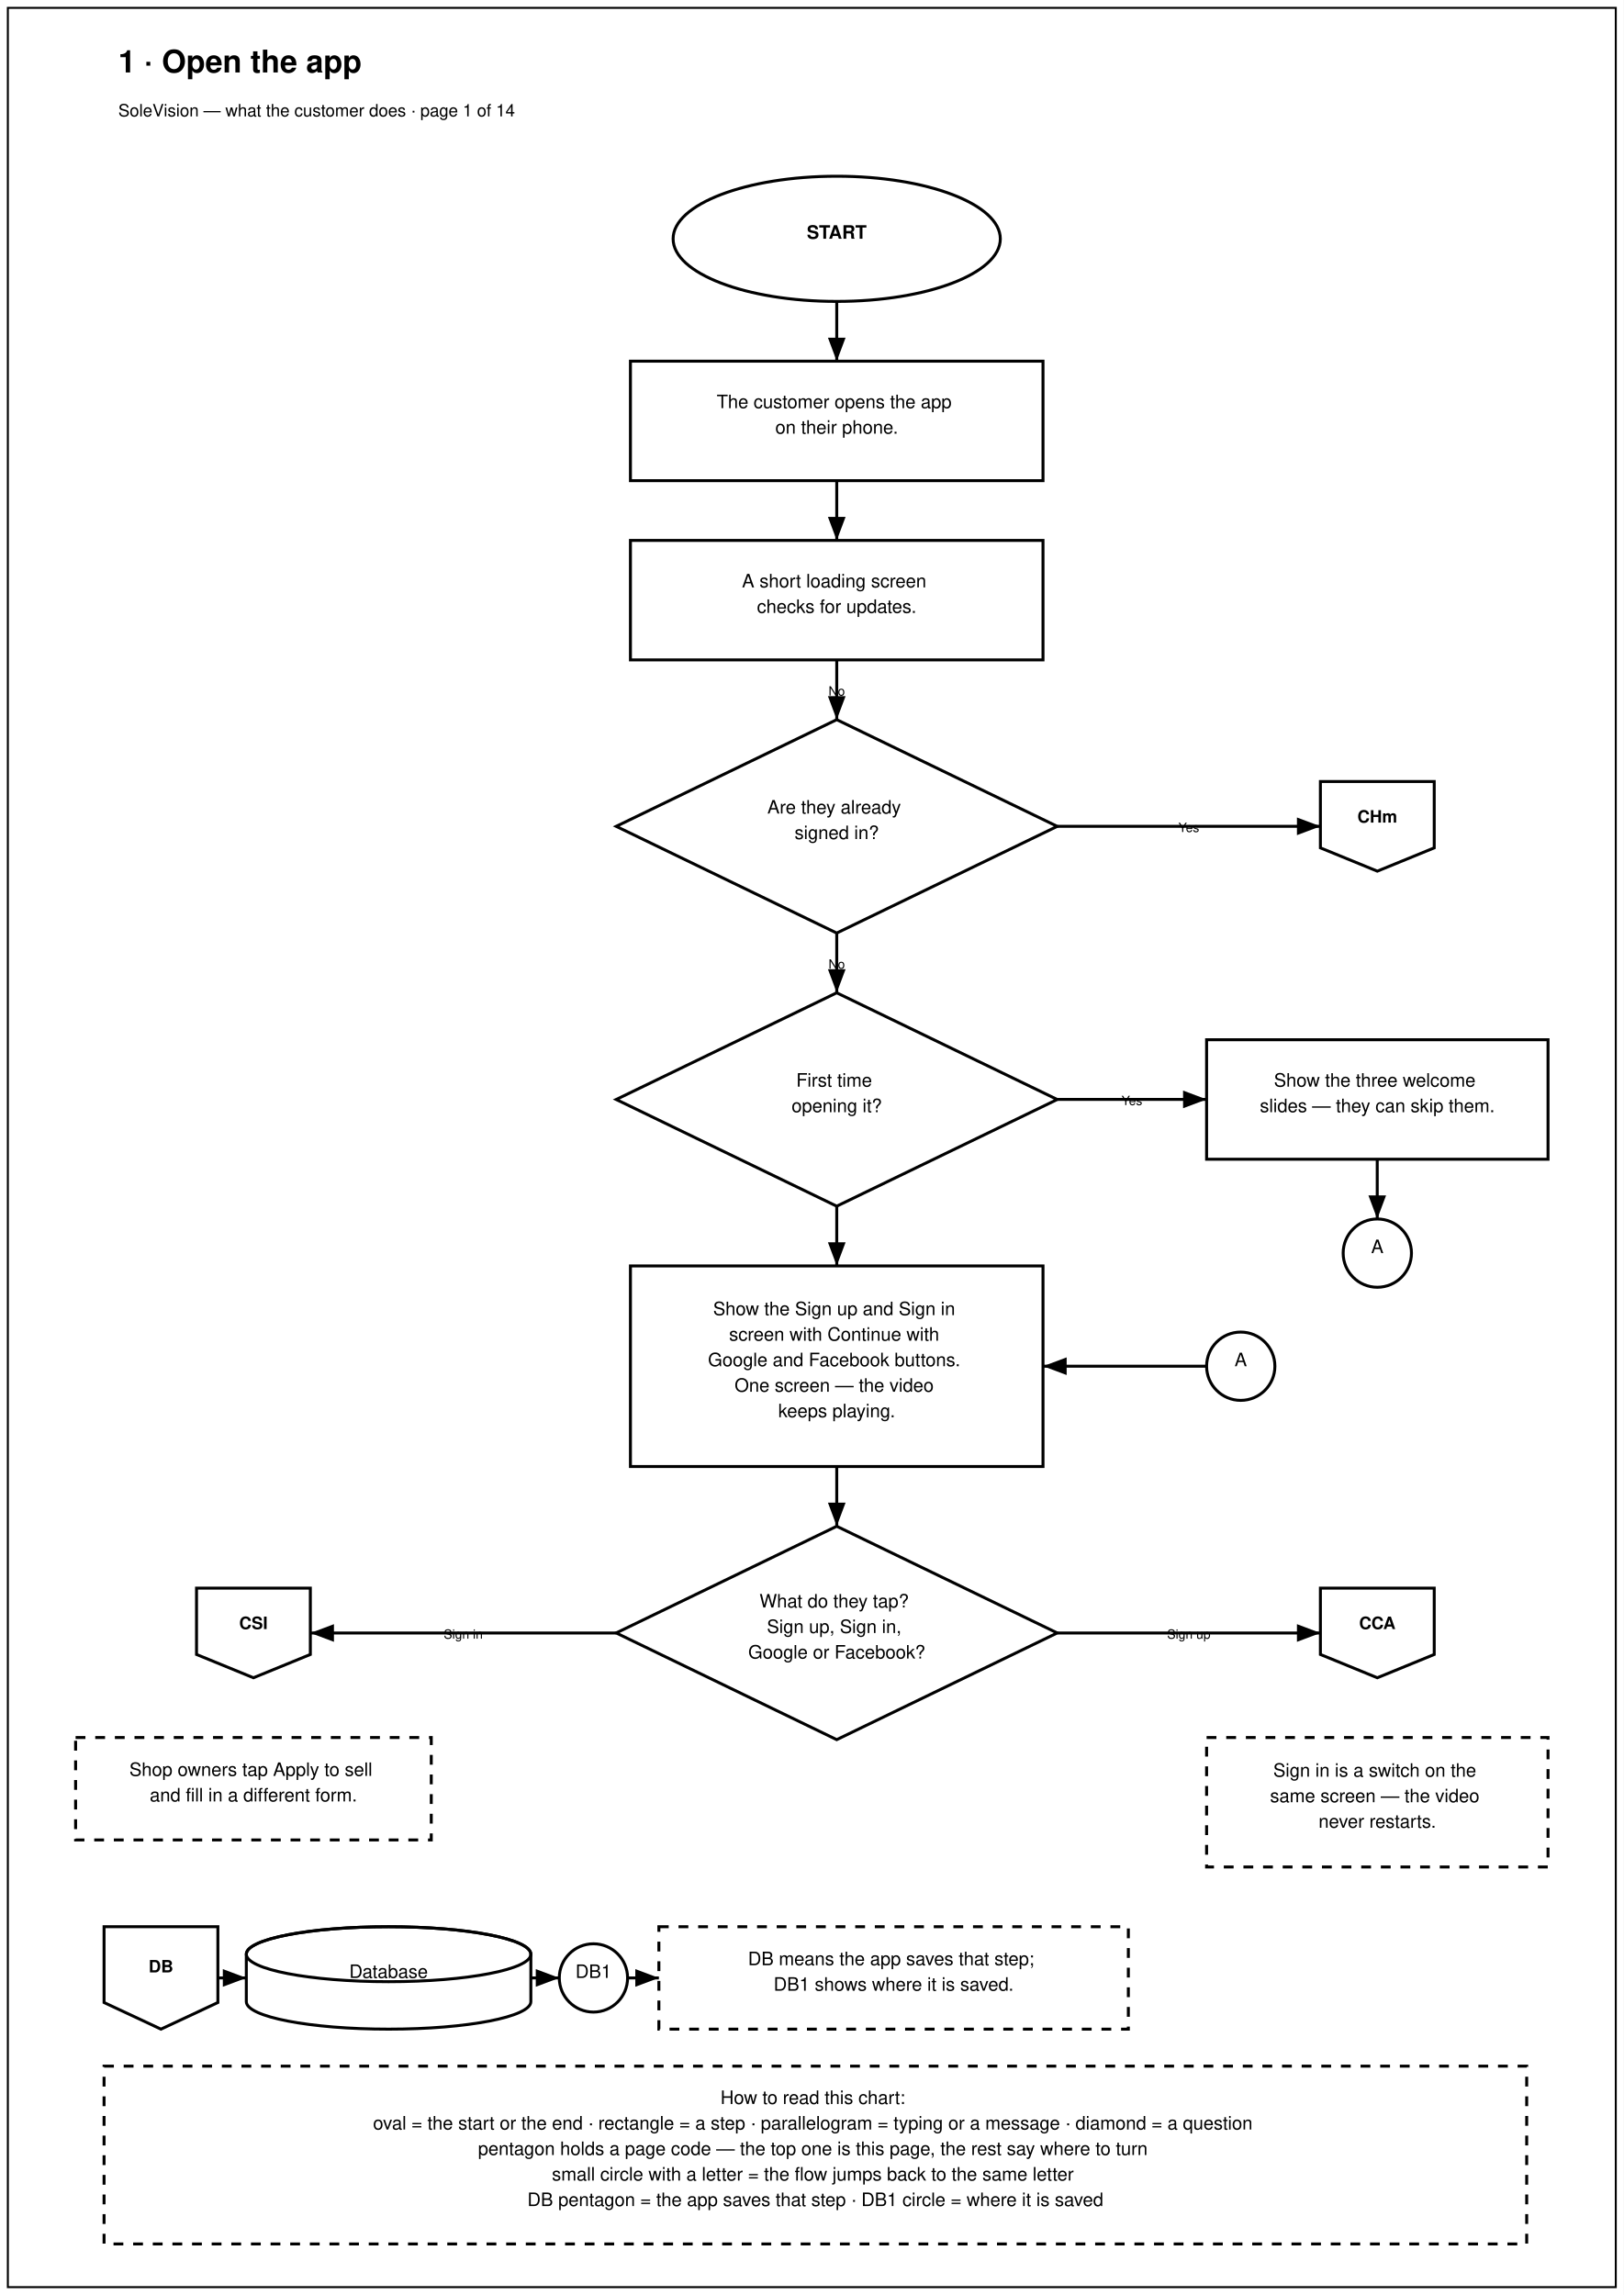
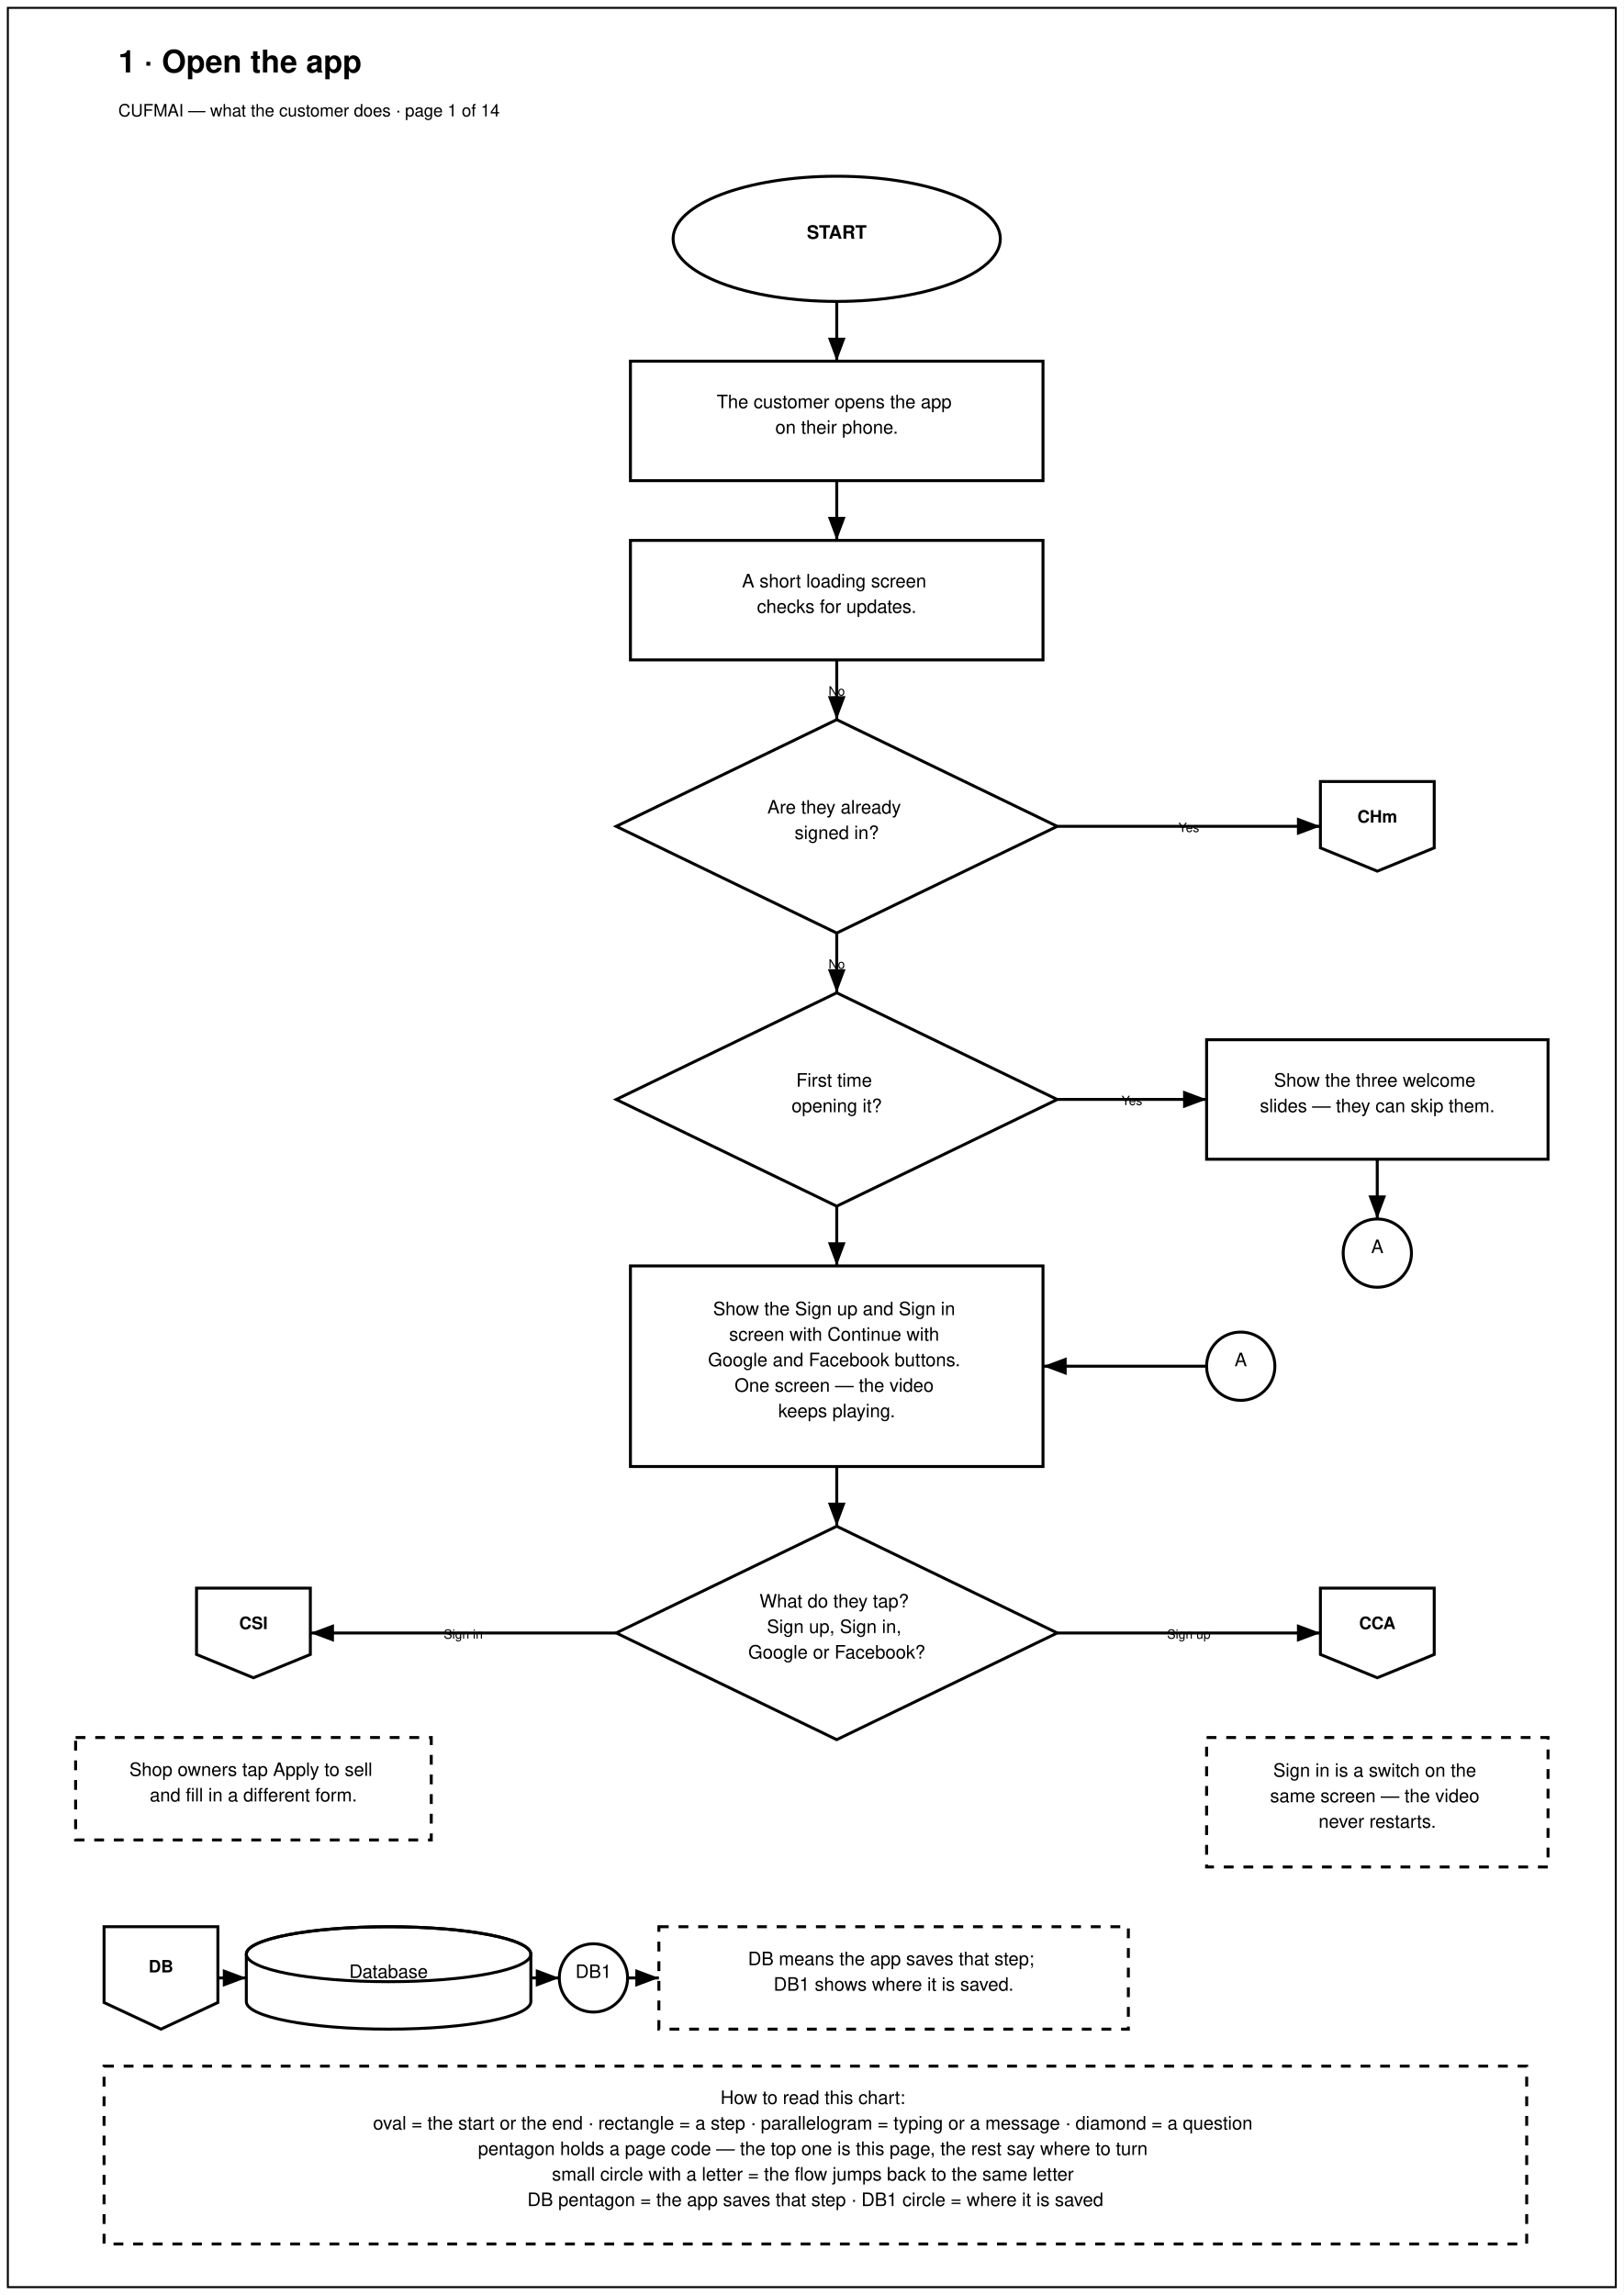
<svg xmlns="http://www.w3.org/2000/svg" width="827" height="1169" viewBox="0 0 827 1169">
  <rect x="0" y="0" width="827" height="1169" fill="#FFFFFF" />
  <defs>
    <marker id="arrow" markerWidth="10" markerHeight="10" refX="8" refY="3" orient="auto" markerUnits="strokeWidth">
      <path d="M0,0 L8,3 L0,6 z" fill="#000000" />
    </marker>
  </defs>
  <rect x="4" y="4" width="819" height="1161" fill="none" stroke="#000000" stroke-width="1" />
  <text font-family="Helvetica, Arial, sans-serif" font-size="15.942" font-weight="bold" fill="#000000" text-anchor="start">
    <tspan x="60.248" y="36.9">1 · Open the app</tspan>
  </text>
  <text font-family="Helvetica, Arial, sans-serif" font-size="8.695" fill="#000000" text-anchor="start">
-     <tspan x="60.248" y="59.3">SoleVision — what the customer does · page 1 of 14</tspan>
+     <tspan x="60.248" y="59.3">CUFMAI — what the customer does · page 1 of 14</tspan>
  </text>
  <polyline points="426.2,153.5 426.2,184.0" fill="none" stroke="#000000" stroke-width="1.5" marker-end="url(#arrow)" />
  <polyline points="426.2,244.8 426.2,275.3" fill="none" stroke="#000000" stroke-width="1.5" marker-end="url(#arrow)" />
  <polyline points="426.2,336.1 426.2,366.6" fill="none" stroke="#000000" stroke-width="1.5" marker-end="url(#arrow)" />
  <polyline points="538.5,420.9 672.6,420.9 672.6,420.9" fill="none" stroke="#000000" stroke-width="1.5" marker-end="url(#arrow)" />
  <polyline points="426.2,475.3 426.2,505.7" fill="none" stroke="#000000" stroke-width="1.5" marker-end="url(#arrow)" />
  <polyline points="538.5,560.0 614.6,560.0" fill="none" stroke="#000000" stroke-width="1.5" marker-end="url(#arrow)" />
  <polyline points="701.5,590.5 701.5,620.9" fill="none" stroke="#000000" stroke-width="1.5" marker-end="url(#arrow)" />
  <polyline points="426.2,614.4 426.2,644.8" fill="none" stroke="#000000" stroke-width="1.5" marker-end="url(#arrow)" />
  <polyline points="426.2,747.0 426.2,777.4" fill="none" stroke="#000000" stroke-width="1.5" marker-end="url(#arrow)" />
  <polyline points="538.5,831.8 672.6,831.8" fill="none" stroke="#000000" stroke-width="1.5" marker-end="url(#arrow)" />
  <polyline points="313.9,831.8 158.1,831.8" fill="none" stroke="#000000" stroke-width="1.5" marker-end="url(#arrow)" />
  <polyline points="111.0,1007.5 125.5,1007.5" fill="none" stroke="#000000" stroke-width="1.5" marker-end="url(#arrow)" />
  <polyline points="270.4,1007.5 284.9,1007.5" fill="none" stroke="#000000" stroke-width="1.5" marker-end="url(#arrow)" />
  <polyline points="319.7,1007.5 335.6,1007.5" fill="none" stroke="#000000" stroke-width="1.5" marker-end="url(#arrow)" />
  <polyline points="614.6,695.9 531.3,695.9" fill="none" stroke="#000000" stroke-width="1.5" marker-end="url(#arrow)" />
  <text font-family="Helvetica, Arial, sans-serif" font-size="6.522" fill="#000000" text-anchor="middle">
    <tspan x="426.181" y="354.3">No</tspan>
  </text>
  <text font-family="Helvetica, Arial, sans-serif" font-size="6.522" fill="#000000" text-anchor="middle">
    <tspan x="605.524" y="423.8">Yes</tspan>
  </text>
  <text font-family="Helvetica, Arial, sans-serif" font-size="6.522" fill="#000000" text-anchor="middle">
    <tspan x="426.181" y="493.4">No</tspan>
  </text>
  <text font-family="Helvetica, Arial, sans-serif" font-size="6.522" fill="#000000" text-anchor="middle">
    <tspan x="576.539" y="562.9">Yes</tspan>
  </text>
  <text font-family="Helvetica, Arial, sans-serif" font-size="6.522" fill="#000000" text-anchor="middle">
    <tspan x="605.524" y="834.7">Sign up</tspan>
  </text>
  <text font-family="Helvetica, Arial, sans-serif" font-size="6.522" fill="#000000" text-anchor="middle">
    <tspan x="235.968" y="834.7">Sign in</tspan>
  </text>
  <ellipse cx="426.181" cy="121.65" rx="83.331" ry="31.883" fill="none" stroke="#000000" stroke-width="1.5" />
  <text font-family="Helvetica, Arial, sans-serif" font-size="9.42" font-weight="bold" fill="#000000" text-anchor="middle">
    <tspan x="426.181" y="121.6">START</tspan>
  </text>
  <rect x="321.111" y="183.967" width="210.139" height="60.868" rx="0" fill="none" stroke="#000000" stroke-width="1.5" />
  <text font-family="Helvetica, Arial, sans-serif" font-size="9.42" fill="#000000" text-anchor="middle">
    <tspan x="426.181" y="207.9">The customer opens the app</tspan>
    <tspan x="426.181" y="220.9">on their phone.</tspan>
  </text>
  <rect x="321.111" y="275.269" width="210.139" height="60.868" rx="0" fill="none" stroke="#000000" stroke-width="1.5" />
  <text font-family="Helvetica, Arial, sans-serif" font-size="9.42" fill="#000000" text-anchor="middle">
    <tspan x="426.181" y="299.2">A short loading screen</tspan>
    <tspan x="426.181" y="312.2">checks for updates.</tspan>
  </text>
  <polygon points="426.181,366.571 538.497,420.917 426.181,475.264 313.865,420.917" fill="none" stroke="#000000" stroke-width="1.5" />
  <text font-family="Helvetica, Arial, sans-serif" font-size="9.42" fill="#000000" text-anchor="middle">
    <tspan x="426.181" y="414.4">Are they already</tspan>
    <tspan x="426.181" y="427.4">signed in?</tspan>
  </text>
  <polygon points="672.551,398.092 730.521,398.092 730.521,431.874 701.536,443.743 672.551,431.874" fill="none" stroke="#000000" stroke-width="1.5" />
  <text font-family="Helvetica, Arial, sans-serif" font-size="8.695" font-weight="bold" fill="#000000" text-anchor="middle">
    <tspan x="701.536" y="419.0">CHm</tspan>
  </text>
  <polygon points="426.181,505.698 538.497,560.044 426.181,614.391 313.865,560.044" fill="none" stroke="#000000" stroke-width="1.5" />
  <text font-family="Helvetica, Arial, sans-serif" font-size="9.42" fill="#000000" text-anchor="middle">
    <tspan x="426.181" y="553.5">First time</tspan>
    <tspan x="426.181" y="566.5">opening it?</tspan>
  </text>
  <rect x="614.582" y="529.61" width="173.909" height="60.868" rx="0" fill="none" stroke="#000000" stroke-width="1.5" />
  <text font-family="Helvetica, Arial, sans-serif" font-size="9.42" fill="#000000" text-anchor="middle">
    <tspan x="701.536" y="553.5">Show the three welcome</tspan>
    <tspan x="701.536" y="566.5">slides — they can skip them.</tspan>
  </text>
  <circle cx="701.536" cy="638.303" r="17.391" fill="none" stroke="#000000" stroke-width="1.5" />
  <text font-family="Helvetica, Arial, sans-serif" font-size="9.42" fill="#000000" text-anchor="middle">
    <tspan x="701.536" y="638.3">A</tspan>
  </text>
  <rect x="321.111" y="644.825" width="210.139" height="102.171" rx="0" fill="none" stroke="#000000" stroke-width="1.5" />
  <text font-family="Helvetica, Arial, sans-serif" font-size="9.42" fill="#000000" text-anchor="middle">
    <tspan x="426.181" y="669.9">Show the Sign up and Sign in</tspan>
    <tspan x="426.181" y="682.9">screen with Continue with</tspan>
    <tspan x="426.181" y="695.9">Google and Facebook buttons.</tspan>
    <tspan x="426.181" y="708.9">One screen — the video</tspan>
    <tspan x="426.181" y="721.9">keeps playing.</tspan>
  </text>
  <polygon points="426.181,777.43 538.497,831.776 426.181,886.123 313.865,831.776" fill="none" stroke="#000000" stroke-width="1.5" />
  <text font-family="Helvetica, Arial, sans-serif" font-size="9.42" fill="#000000" text-anchor="middle">
    <tspan x="426.181" y="818.8">What do they tap?</tspan>
    <tspan x="426.181" y="831.8">Sign up, Sign in,</tspan>
    <tspan x="426.181" y="844.8">Google or Facebook?</tspan>
  </text>
  <polygon points="672.551,808.951 730.521,808.951 730.521,842.732 701.536,854.602 672.551,842.732" fill="none" stroke="#000000" stroke-width="1.5" />
  <text font-family="Helvetica, Arial, sans-serif" font-size="8.695" font-weight="bold" fill="#000000" text-anchor="middle">
    <tspan x="701.536" y="829.8">CCA</tspan>
  </text>
  <polygon points="100.102,808.951 158.072,808.951 158.072,842.732 129.087,854.602 100.102,842.732" fill="none" stroke="#000000" stroke-width="1.5" />
  <text font-family="Helvetica, Arial, sans-serif" font-size="8.695" font-weight="bold" fill="#000000" text-anchor="middle">
    <tspan x="129.087" y="829.8">CSI</tspan>
  </text>
  <rect x="38.51" y="885.036" width="181.155" height="52.173" rx="0" fill="none" stroke="#000000" stroke-width="1.5" stroke-dasharray="5 5" />
  <text font-family="Helvetica, Arial, sans-serif" font-size="9.42" fill="#000000" text-anchor="middle">
    <tspan x="129.087" y="904.6">Shop owners tap Apply to sell</tspan>
    <tspan x="129.087" y="917.6">and fill in a different form.</tspan>
  </text>
  <rect x="614.582" y="885.036" width="173.909" height="65.94" rx="0" fill="none" stroke="#000000" stroke-width="1.5" stroke-dasharray="5 5" />
  <text font-family="Helvetica, Arial, sans-serif" font-size="9.42" fill="#000000" text-anchor="middle">
    <tspan x="701.536" y="905.0">Sign in is a switch on the</tspan>
    <tspan x="701.536" y="918.0">same screen — the video</tspan>
    <tspan x="701.536" y="931.0">never restarts.</tspan>
  </text>
  <polygon points="53.002,981.41 110.972,981.41 110.972,1020.018 81.987,1033.583 53.002,1020.018" fill="none" stroke="#000000" stroke-width="1.5" />
  <text font-family="Helvetica, Arial, sans-serif" font-size="8.695" font-weight="bold" fill="#000000" text-anchor="middle">
    <tspan x="81.987" y="1004.7">DB</tspan>
  </text>
  <path d="M125.464,995.41 L125.464,1019.583 A72.462,14 0 0,0 270.388,1019.583 L270.388,995.41 A72.462,14 0 0,0 125.464,995.41 Z" fill="none" stroke="#000000" stroke-width="1.5" />
  <ellipse cx="197.926" cy="995.41" rx="72.462" ry="14" fill="none" stroke="#000000" stroke-width="1.5" />
  <text font-family="Helvetica, Arial, sans-serif" font-size="9.42" fill="#000000" text-anchor="middle">
    <tspan x="197.926" y="1007.5">Database</tspan>
  </text>
  <circle cx="302.271" cy="1007.496" r="17.391" fill="none" stroke="#000000" stroke-width="1.5" />
  <text font-family="Helvetica, Arial, sans-serif" font-size="9.42" fill="#000000" text-anchor="middle">
    <tspan x="302.271" y="1007.5">DB1</tspan>
  </text>
  <rect x="335.603" y="981.41" width="239.124" height="52.173" rx="0" fill="none" stroke="#000000" stroke-width="1.5" stroke-dasharray="5 5" />
  <text font-family="Helvetica, Arial, sans-serif" font-size="9.42" fill="#000000" text-anchor="middle">
    <tspan x="455.166" y="1001.0">DB means the app saves that step;</tspan>
    <tspan x="455.166" y="1014.0">DB1 shows where it is saved.</tspan>
  </text>
  <rect x="53.002" y="1052.423" width="724.619" height="90.577" rx="0" fill="none" stroke="#000000" stroke-width="1.5" stroke-dasharray="5 5" />
  <text font-family="Helvetica, Arial, sans-serif" font-size="9.42" fill="#000000" text-anchor="middle">
    <tspan x="415.312" y="1071.7">How to read this chart:</tspan>
    <tspan x="415.312" y="1084.7">oval = the start or the end  ·  rectangle = a step  ·  parallelogram = typing or a message  ·  diamond = a question</tspan>
    <tspan x="415.312" y="1097.7">pentagon holds a page code — the top one is this page, the rest say where to turn</tspan>
    <tspan x="415.312" y="1110.7">small circle with a letter = the flow jumps back to the same letter</tspan>
    <tspan x="415.312" y="1123.7">DB pentagon = the app saves that step  ·  DB1 circle = where it is saved</tspan>
  </text>
  <circle cx="631.973" cy="695.91" r="17.391" fill="none" stroke="#000000" stroke-width="1.5" />
  <text font-family="Helvetica, Arial, sans-serif" font-size="9.42" fill="#000000" text-anchor="middle">
    <tspan x="631.973" y="695.9">A</tspan>
  </text>
</svg>
